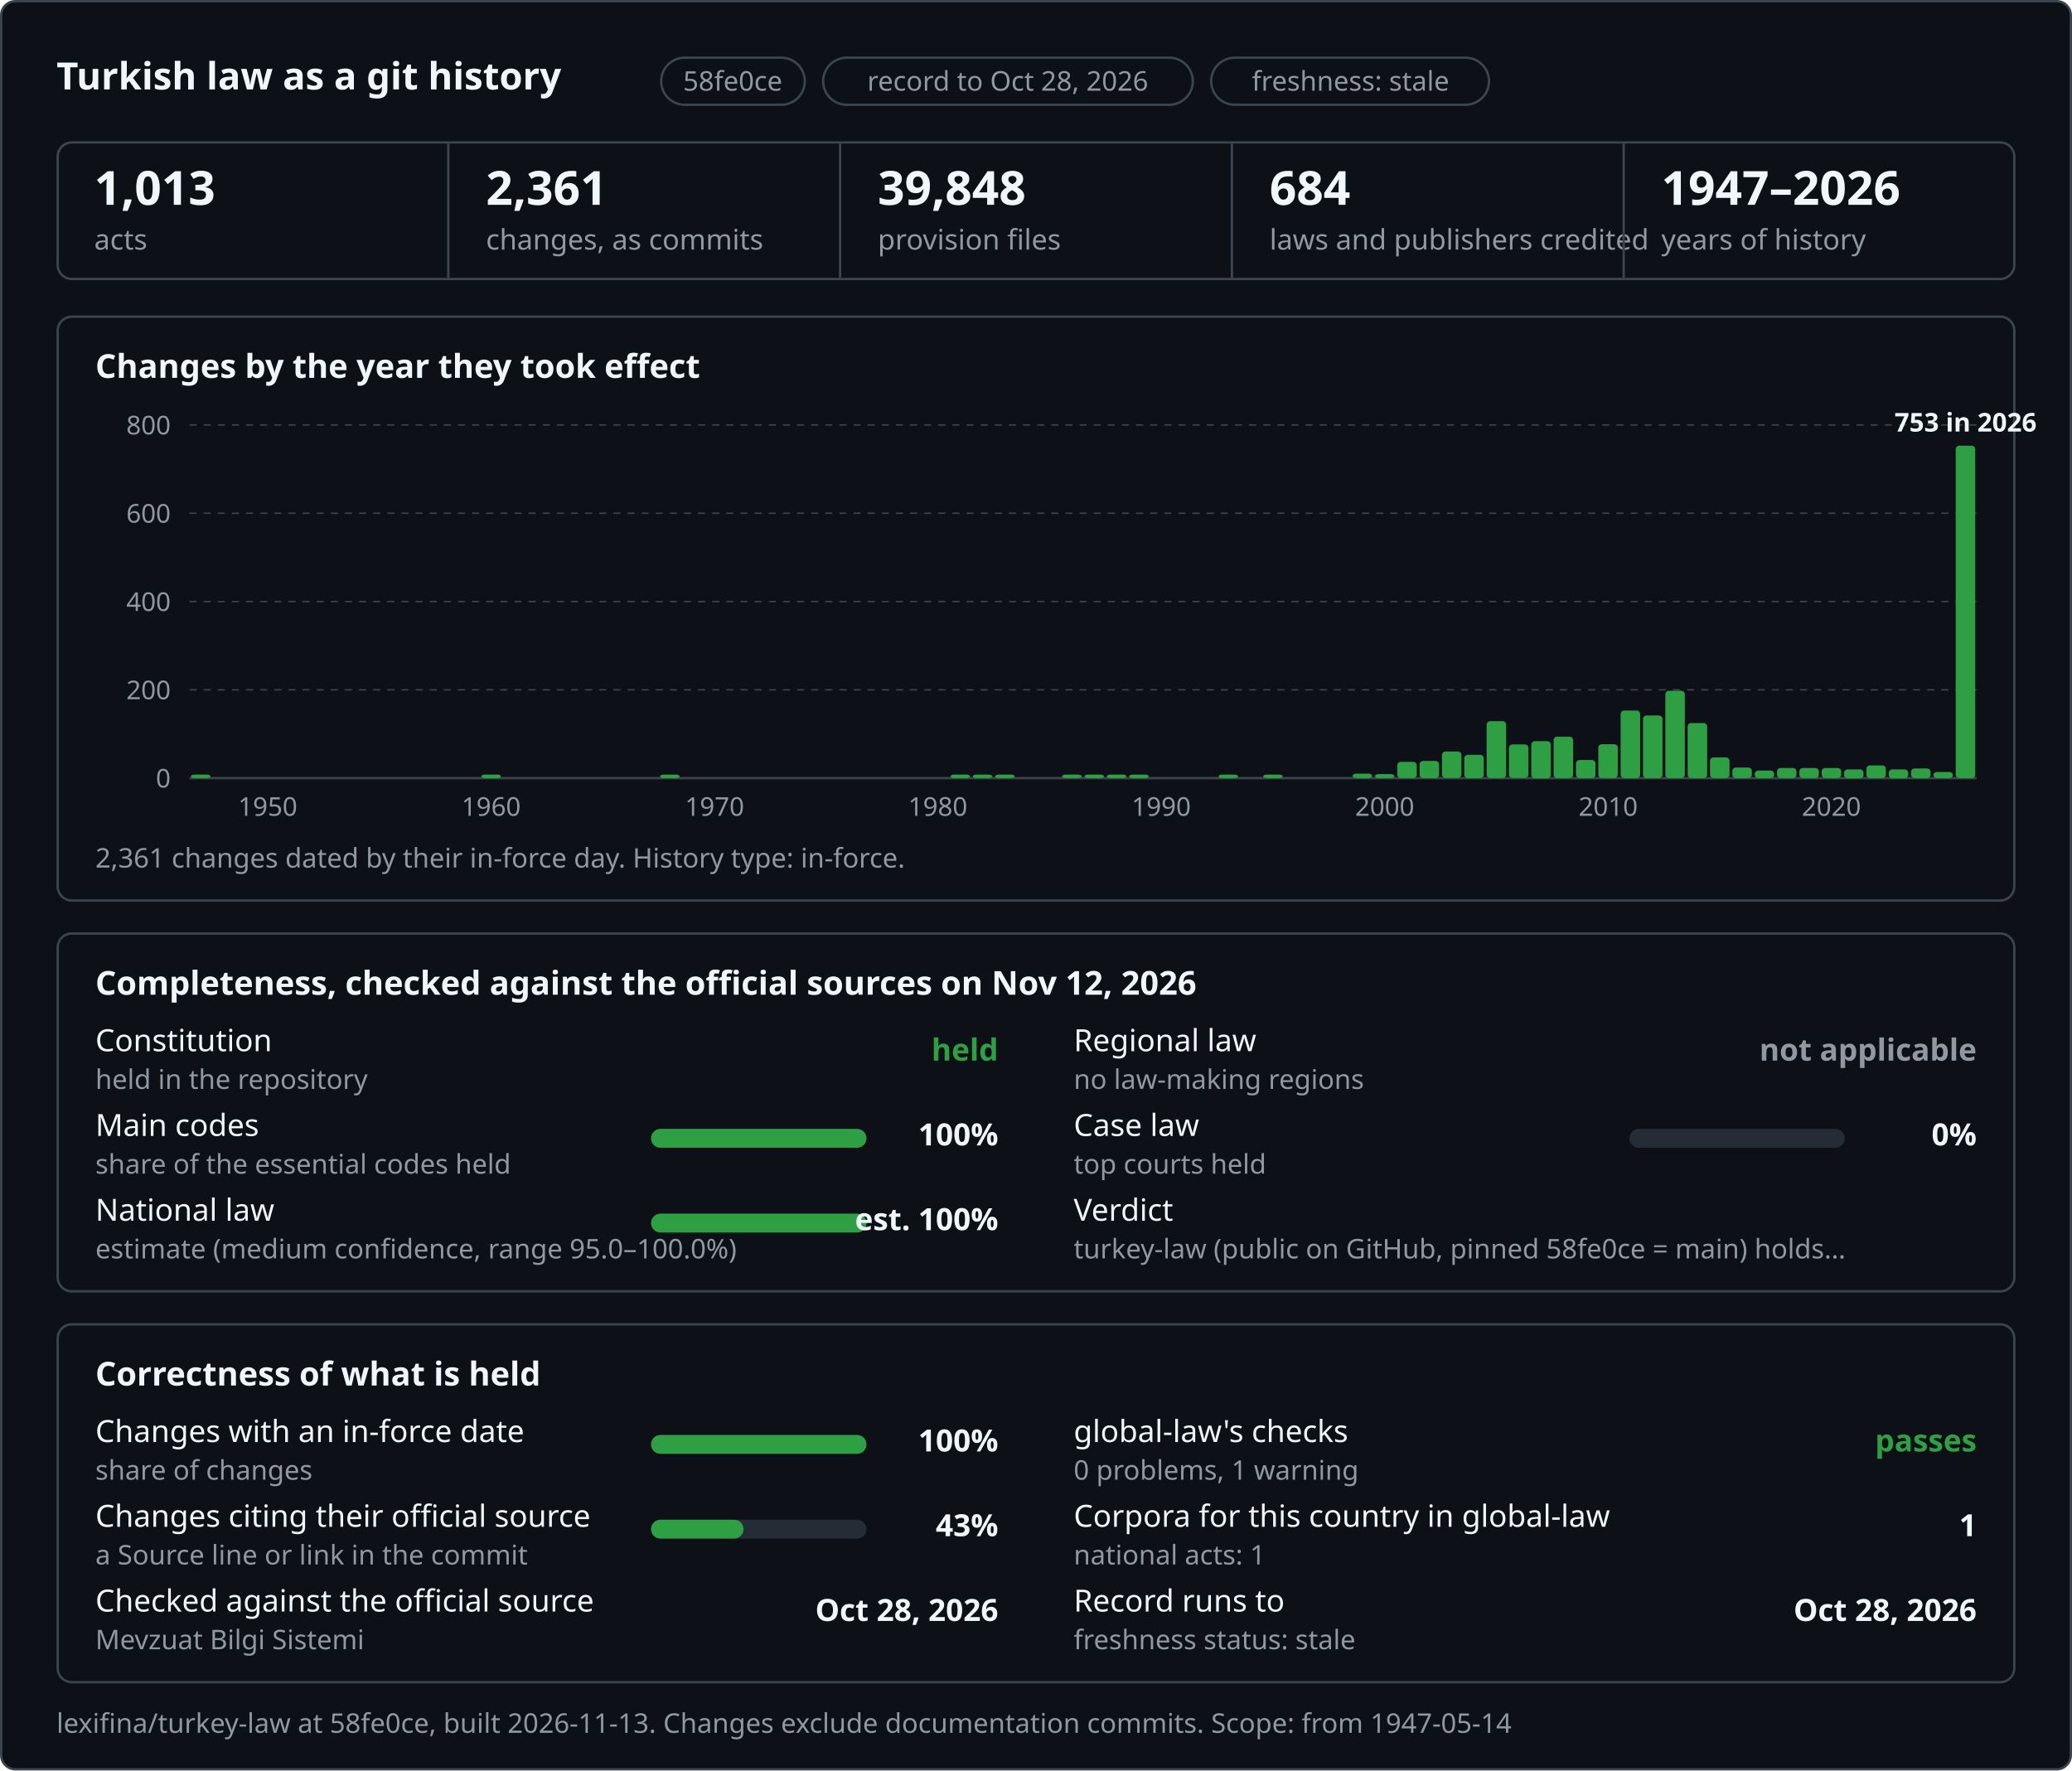
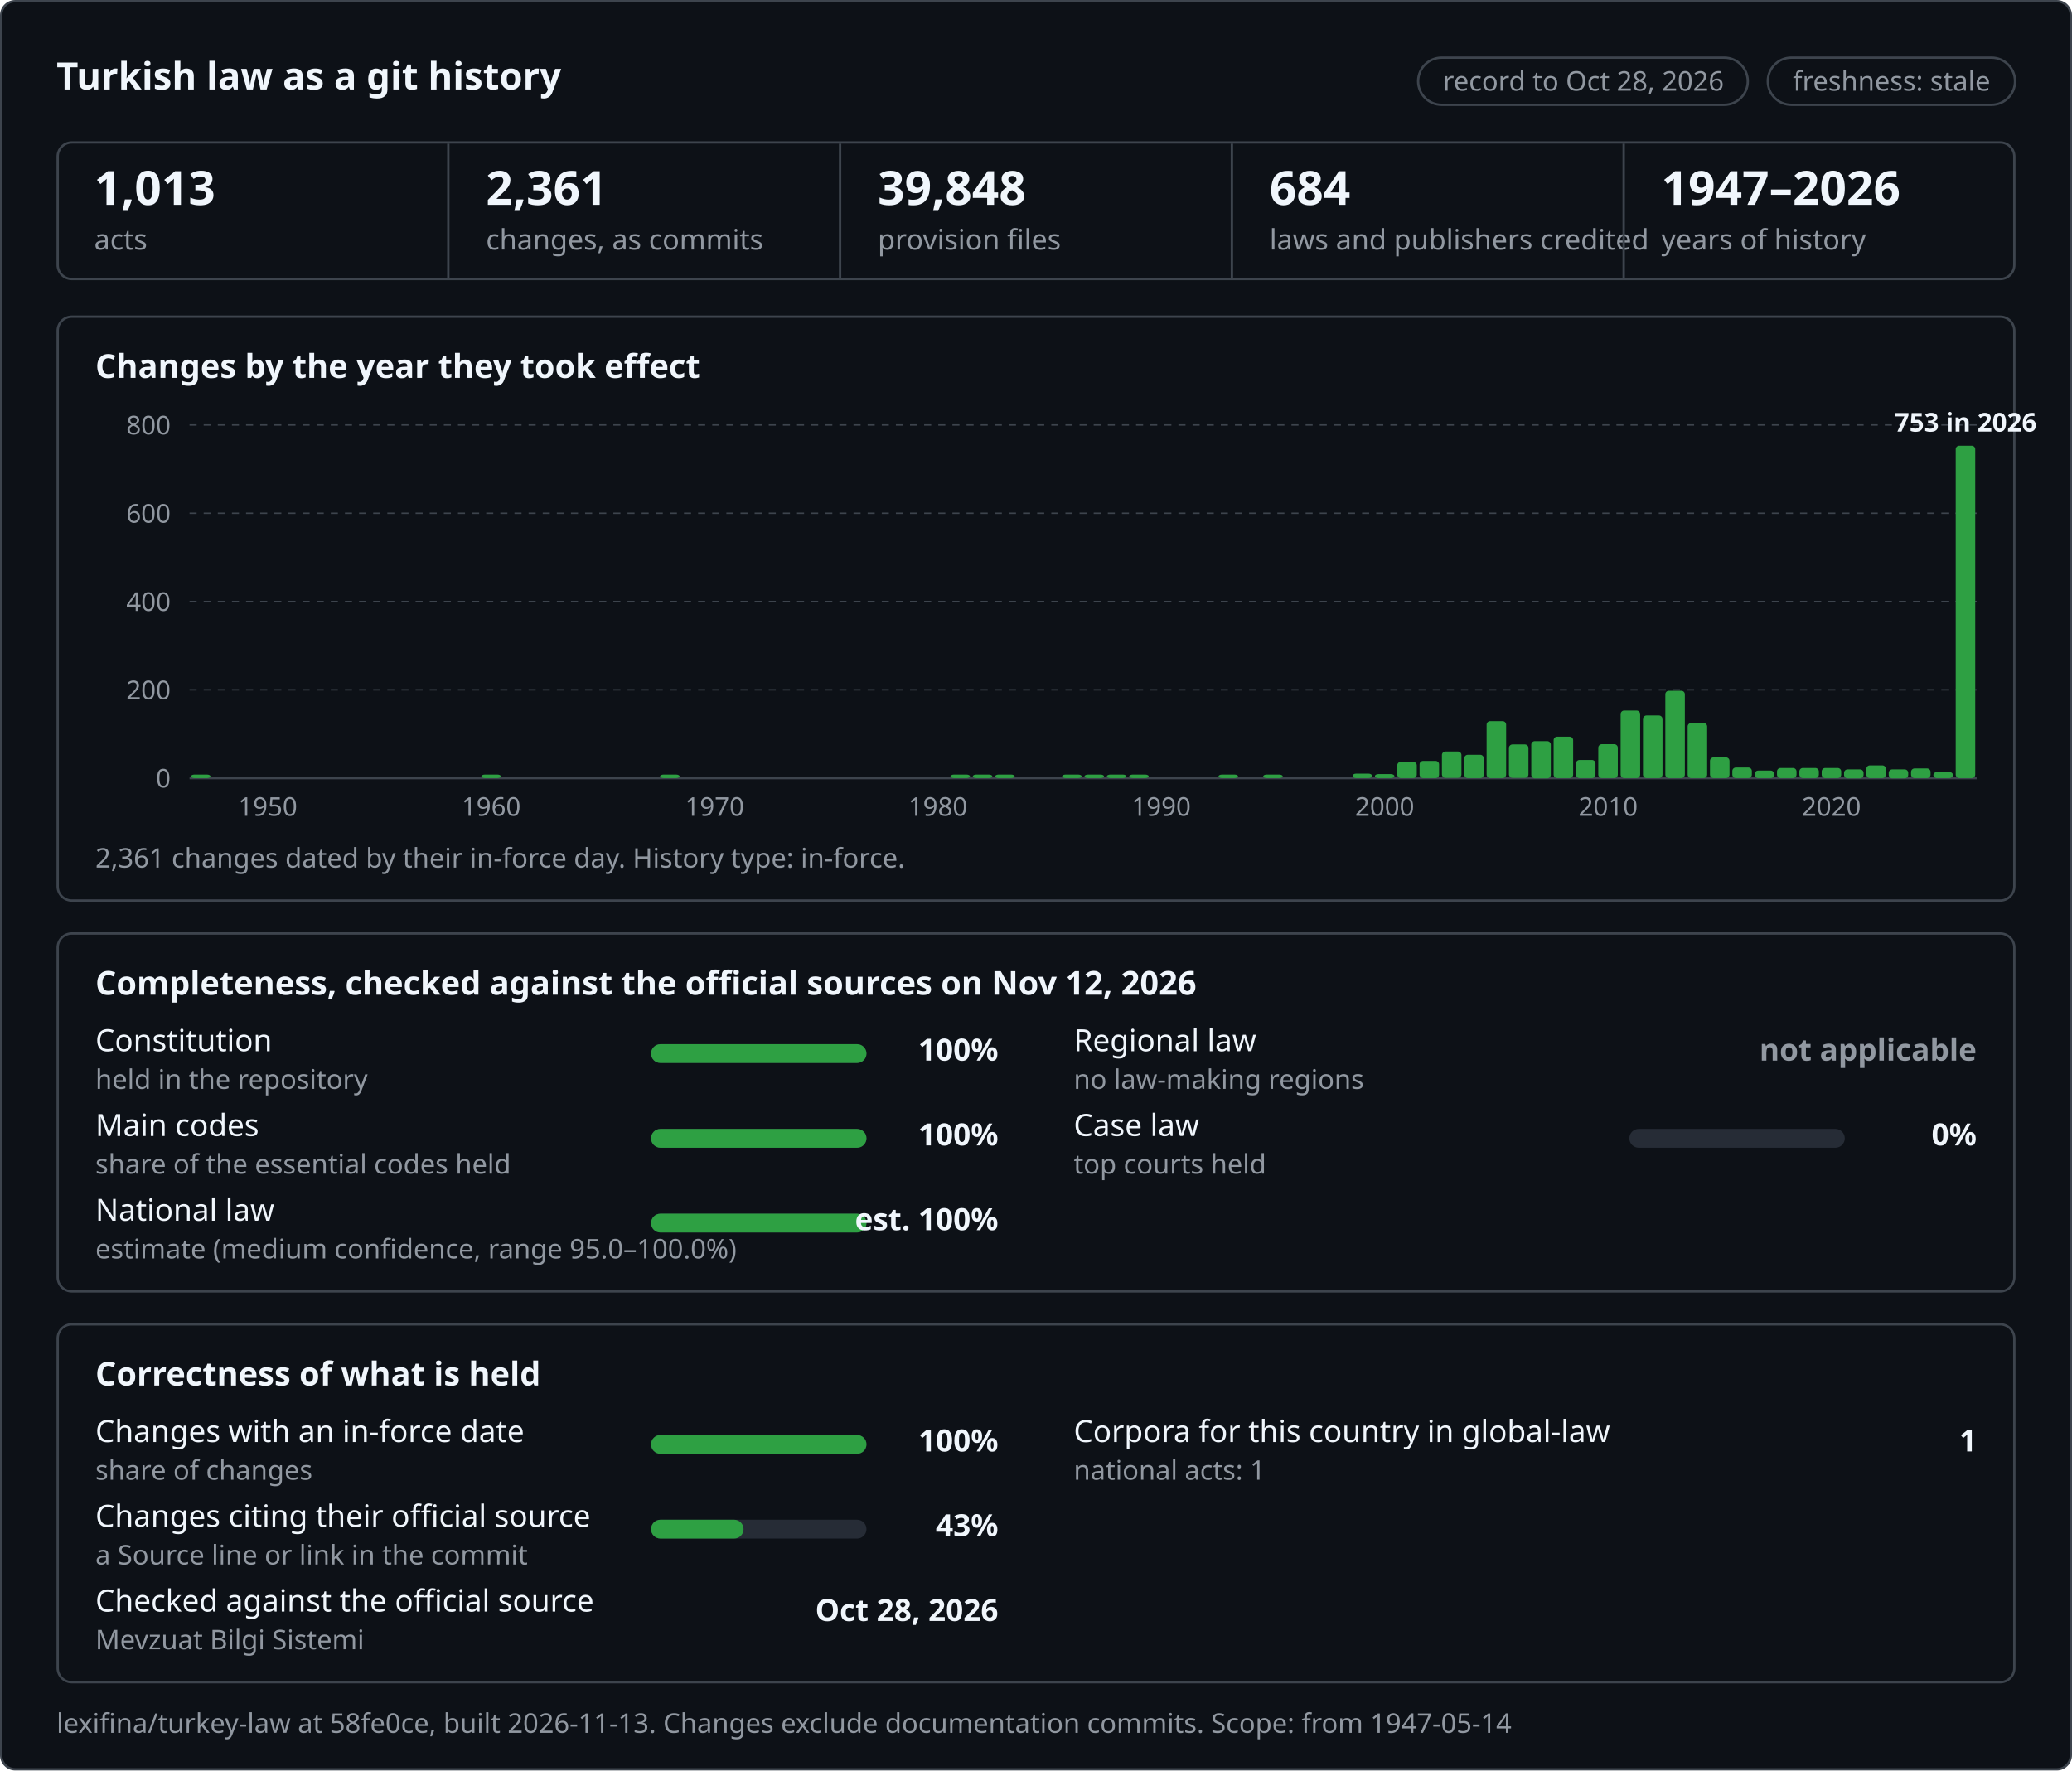
<svg xmlns="http://www.w3.org/2000/svg" width="880" height="752" viewBox="0 0 880 752" font-family="-apple-system,BlinkMacSystemFont,Segoe UI,Noto Sans,Helvetica,Arial,sans-serif">
  <rect x="0.5" y="0.5" width="879" height="751" rx="6" fill="#0d1117" stroke="#3d444d" />
  <text x="24" y="38" font-size="16" font-weight="600" fill="#f0f6fc">Turkish law as a git history</text>
-   <rect x="280.8" y="24.5" width="61" height="20" rx="10" fill="none" stroke="#3d444d" />
-   <text x="311.2" y="38.5" font-size="11.5" font-weight="500" text-anchor="middle" fill="#9198a1">58fe0ce</text>
-   <rect x="349.6" y="24.5" width="157" height="20" rx="10" fill="none" stroke="#3d444d" />
-   <text x="428.0" y="38.5" font-size="11.5" font-weight="500" text-anchor="middle" fill="#9198a1">record to Oct 28, 2026</text>
-   <rect x="514.4" y="24.5" width="118" height="20" rx="10" fill="none" stroke="#3d444d" />
-   <text x="573.6" y="38.5" font-size="11.5" font-weight="500" text-anchor="middle" fill="#9198a1">freshness: stale</text>
+   <rect x="602.3" y="24.5" width="140" height="20" rx="10" fill="none" stroke="#3d444d" />
+   <text x="672.5" y="38.5" font-size="11.5" font-weight="500" text-anchor="middle" fill="#9198a1">record to Oct 28, 2026</text>
+   <rect x="750.8" y="24.5" width="105" height="20" rx="10" fill="none" stroke="#3d444d" />
+   <text x="803.4" y="38.5" font-size="11.5" font-weight="500" text-anchor="middle" fill="#9198a1">freshness: stale</text>
  <rect x="24.5" y="60.5" width="831" height="58" rx="6" fill="#0d1117" stroke="#3d444d" />
  <text x="40.0" y="87" font-size="20" font-weight="600" fill="#f0f6fc">1,013</text>
  <text x="40.0" y="106" font-size="12" fill="#9198a1">acts</text>
  <line x1="190.4" y1="61" x2="190.4" y2="118" stroke="#3d444d" />
  <text x="206.4" y="87" font-size="20" font-weight="600" fill="#f0f6fc">2,361</text>
  <text x="206.4" y="106" font-size="12" fill="#9198a1">changes, as commits</text>
  <line x1="356.8" y1="61" x2="356.8" y2="118" stroke="#3d444d" />
  <text x="372.8" y="87" font-size="20" font-weight="600" fill="#f0f6fc">39,848</text>
  <text x="372.8" y="106" font-size="12" fill="#9198a1">provision files</text>
  <line x1="523.2" y1="61" x2="523.2" y2="118" stroke="#3d444d" />
  <text x="539.2" y="87" font-size="20" font-weight="600" fill="#f0f6fc">684</text>
-   <text x="539.2" y="106" font-size="12" fill="#9198a1">laws and publishers credited</text>
+   <text x="539.2" y="106" font-size="12" fill="#9198a1" textLength="142" lengthAdjust="spacingAndGlyphs">laws and publishers credited</text>
  <line x1="689.6" y1="61" x2="689.6" y2="118" stroke="#3d444d" />
  <text x="705.6" y="87" font-size="20" font-weight="600" fill="#f0f6fc">1947–2026</text>
  <text x="705.6" y="106" font-size="12" fill="#9198a1">years of history</text>
  <rect x="24.5" y="134.5" width="831" height="248" rx="6" fill="#0d1117" stroke="#3d444d" />
  <text x="40.5" y="160.5" font-size="14" font-weight="600" fill="#f0f6fc">Changes by the year they took effect</text>
  <line x1="80.5" y1="330.5" x2="839.5" y2="330.5" stroke="#3d444d" stroke-width="1" />
  <text x="72.5" y="334.5" font-size="11" text-anchor="end" fill="#9198a1">0</text>
  <line x1="80.5" y1="293.0" x2="839.5" y2="293.0" stroke="#3d444d" stroke-width="0.6" stroke-dasharray="3 3" />
  <text x="72.5" y="297.0" font-size="11" text-anchor="end" fill="#9198a1">200</text>
  <line x1="80.5" y1="255.5" x2="839.5" y2="255.5" stroke="#3d444d" stroke-width="0.6" stroke-dasharray="3 3" />
  <text x="72.5" y="259.5" font-size="11" text-anchor="end" fill="#9198a1">400</text>
  <line x1="80.5" y1="218.0" x2="839.5" y2="218.0" stroke="#3d444d" stroke-width="0.6" stroke-dasharray="3 3" />
  <text x="72.5" y="222.0" font-size="11" text-anchor="end" fill="#9198a1">600</text>
  <line x1="80.5" y1="180.5" x2="839.5" y2="180.5" stroke="#3d444d" stroke-width="0.6" stroke-dasharray="3 3" />
  <text x="72.5" y="184.5" font-size="11" text-anchor="end" fill="#9198a1">800</text>
  <rect x="81.10" y="329.0" width="8.29" height="1.5" rx="1.5" fill="#2ea043" />
  <text x="113.7" y="346.5" font-size="11" text-anchor="middle" fill="#9198a1">1950</text>
  <rect x="204.44" y="329.0" width="8.29" height="1.5" rx="1.5" fill="#2ea043" />
  <text x="208.6" y="346.5" font-size="11" text-anchor="middle" fill="#9198a1">1960</text>
  <rect x="280.34" y="329.0" width="8.29" height="1.5" rx="1.5" fill="#2ea043" />
  <text x="303.5" y="346.5" font-size="11" text-anchor="middle" fill="#9198a1">1970</text>
  <text x="398.3" y="346.5" font-size="11" text-anchor="middle" fill="#9198a1">1980</text>
  <rect x="403.68" y="329.0" width="8.29" height="1.5" rx="1.5" fill="#2ea043" />
  <rect x="413.16" y="329.0" width="8.29" height="1.5" rx="1.5" fill="#2ea043" />
  <rect x="422.65" y="329.0" width="8.29" height="1.5" rx="1.5" fill="#2ea043" />
  <rect x="451.11" y="329.0" width="8.29" height="1.5" rx="1.5" fill="#2ea043" />
  <rect x="460.60" y="329.0" width="8.29" height="1.5" rx="1.5" fill="#2ea043" />
  <rect x="470.09" y="329.0" width="8.29" height="1.5" rx="1.5" fill="#2ea043" />
  <rect x="479.58" y="329.0" width="8.29" height="1.5" rx="1.5" fill="#2ea043" />
  <text x="493.2" y="346.5" font-size="11" text-anchor="middle" fill="#9198a1">1990</text>
  <rect x="517.52" y="329.0" width="8.29" height="1.5" rx="1.5" fill="#2ea043" />
  <rect x="536.50" y="329.0" width="8.29" height="1.5" rx="1.5" fill="#2ea043" />
  <rect x="574.45" y="328.6" width="8.29" height="1.9" rx="1.5" fill="#2ea043" />
  <rect x="583.94" y="328.8" width="8.29" height="1.7" rx="1.5" fill="#2ea043" />
  <text x="588.1" y="346.5" font-size="11" text-anchor="middle" fill="#9198a1">2000</text>
  <rect x="593.43" y="323.6" width="8.29" height="6.9" rx="1.5" fill="#2ea043" />
  <rect x="602.91" y="323.2" width="8.29" height="7.3" rx="1.5" fill="#2ea043" />
  <rect x="612.40" y="319.2" width="8.29" height="11.2" rx="1.5" fill="#2ea043" />
  <rect x="621.89" y="320.6" width="8.29" height="9.9" rx="1.5" fill="#2ea043" />
  <rect x="631.38" y="306.3" width="8.29" height="24.2" rx="1.5" fill="#2ea043" />
  <rect x="640.86" y="316.2" width="8.29" height="14.2" rx="1.5" fill="#2ea043" />
  <rect x="650.35" y="314.8" width="8.29" height="15.8" rx="1.5" fill="#2ea043" />
  <rect x="659.84" y="312.9" width="8.29" height="17.6" rx="1.5" fill="#2ea043" />
  <rect x="669.33" y="322.8" width="8.29" height="7.7" rx="1.5" fill="#2ea043" />
  <rect x="678.81" y="316.1" width="8.29" height="14.4" rx="1.5" fill="#2ea043" />
  <text x="683.0" y="346.5" font-size="11" text-anchor="middle" fill="#9198a1">2010</text>
  <rect x="688.30" y="301.8" width="8.29" height="28.7" rx="1.5" fill="#2ea043" />
  <rect x="697.79" y="303.9" width="8.29" height="26.6" rx="1.5" fill="#2ea043" />
  <rect x="707.28" y="293.4" width="8.29" height="37.1" rx="1.5" fill="#2ea043" />
  <rect x="716.76" y="307.1" width="8.29" height="23.4" rx="1.5" fill="#2ea043" />
  <rect x="726.25" y="321.7" width="8.29" height="8.8" rx="1.5" fill="#2ea043" />
  <rect x="735.74" y="326.0" width="8.29" height="4.5" rx="1.5" fill="#2ea043" />
  <rect x="745.23" y="327.3" width="8.29" height="3.2" rx="1.5" fill="#2ea043" />
  <rect x="754.71" y="326.2" width="8.29" height="4.3" rx="1.5" fill="#2ea043" />
  <rect x="764.20" y="326.2" width="8.29" height="4.3" rx="1.5" fill="#2ea043" />
  <rect x="773.69" y="326.2" width="8.29" height="4.3" rx="1.5" fill="#2ea043" />
  <text x="777.8" y="346.5" font-size="11" text-anchor="middle" fill="#9198a1">2020</text>
  <rect x="783.18" y="326.8" width="8.29" height="3.8" rx="1.5" fill="#2ea043" />
  <rect x="792.66" y="325.1" width="8.29" height="5.4" rx="1.5" fill="#2ea043" />
  <rect x="802.15" y="326.8" width="8.29" height="3.8" rx="1.5" fill="#2ea043" />
  <rect x="811.64" y="326.4" width="8.29" height="4.1" rx="1.5" fill="#2ea043" />
  <rect x="821.13" y="327.9" width="8.29" height="2.6" rx="1.5" fill="#2ea043" />
  <rect x="830.61" y="189.3" width="8.29" height="141.2" rx="1.5" fill="#2ea043" />
  <text x="834.8" y="183.3" font-size="11" font-weight="600" text-anchor="middle" fill="#f0f6fc">753 in 2026</text>
  <text x="40.5" y="368.5" font-size="11.5" fill="#9198a1">2,361 changes dated by their in-force day. History type: in-force.</text>
  <rect x="24.5" y="396.5" width="831" height="152" rx="6" fill="#0d1117" stroke="#3d444d" />
  <text x="40.5" y="422.5" font-size="14" font-weight="600" fill="#f0f6fc">Completeness, checked against the official sources on Nov 12, 2026</text>
  <text x="40.5" y="446.5" font-size="13" fill="#f0f6fc">Constitution</text>
  <text x="40.5" y="462.5" font-size="11.5" fill="#9198a1">held in the repository</text>
-   <text x="424.0" y="450.5" font-size="13" font-weight="600" text-anchor="end" fill="#2ea043">held</text>
+   <g>
+     <rect x="276.5" y="443.5" width="91.5" height="8" rx="4" fill="#262c36" />
+     <rect x="276.5" y="443.5" width="91.5" height="8" rx="4" fill="#2ea043" />
+   </g>
+   <text x="424.0" y="450.5" font-size="13" font-weight="600" text-anchor="end" fill="#f0f6fc">100%</text>
  <text x="40.5" y="482.5" font-size="13" fill="#f0f6fc">Main codes</text>
  <text x="40.5" y="498.5" font-size="11.5" fill="#9198a1">share of the essential codes held</text>
  <g>
    <rect x="276.5" y="479.5" width="91.5" height="8" rx="4" fill="#262c36" />
    <rect x="276.5" y="479.5" width="91.5" height="8" rx="4" fill="#2ea043" />
  </g>
  <text x="424.0" y="486.5" font-size="13" font-weight="600" text-anchor="end" fill="#f0f6fc">100%</text>
  <text x="40.5" y="518.5" font-size="13" fill="#f0f6fc">National law</text>
  <text x="40.5" y="534.5" font-size="11.5" fill="#9198a1">estimate (medium confidence, range 95.0–100.0%)</text>
  <g>
    <rect x="276.5" y="515.5" width="91.5" height="8" rx="4" fill="#262c36" />
    <rect x="276.5" y="515.5" width="91.5" height="8" rx="4" fill="#2ea043" />
  </g>
  <text x="424.0" y="522.5" font-size="13" font-weight="600" text-anchor="end" fill="#f0f6fc">est. 100%</text>
  <text x="456.0" y="446.5" font-size="13" fill="#f0f6fc">Regional law</text>
  <text x="456.0" y="462.5" font-size="11.5" fill="#9198a1">no law-making regions</text>
  <text x="839.5" y="450.5" font-size="13" font-weight="600" text-anchor="end" fill="#9198a1">not applicable</text>
  <text x="456.0" y="482.5" font-size="13" fill="#f0f6fc">Case law</text>
  <text x="456.0" y="498.5" font-size="11.5" fill="#9198a1">top courts held</text>
  <g>
    <rect x="692.0" y="479.5" width="91.5" height="8" rx="4" fill="#262c36" />
  </g>
  <text x="839.5" y="486.5" font-size="13" font-weight="600" text-anchor="end" fill="#f0f6fc">0%</text>
-   <text x="456.0" y="518.5" font-size="13" fill="#f0f6fc">Verdict</text>
-   <text x="456.0" y="534.5" font-size="11.5" fill="#9198a1">turkey-law (public on GitHub, pinned 58fe0ce = main) holds…</text>
-   <text x="839.5" y="522.5" font-size="13" font-weight="600" text-anchor="end" fill="#9198a1" />
  <rect x="24.5" y="562.5" width="831" height="152" rx="6" fill="#0d1117" stroke="#3d444d" />
  <text x="40.5" y="588.5" font-size="14" font-weight="600" fill="#f0f6fc">Correctness of what is held</text>
  <text x="40.5" y="612.5" font-size="13" fill="#f0f6fc">Changes with an in-force date</text>
  <text x="40.5" y="628.5" font-size="11.5" fill="#9198a1">share of changes</text>
  <g>
    <rect x="276.5" y="609.5" width="91.5" height="8" rx="4" fill="#262c36" />
    <rect x="276.5" y="609.5" width="91.5" height="8" rx="4" fill="#2ea043" />
  </g>
  <text x="424.0" y="616.5" font-size="13" font-weight="600" text-anchor="end" fill="#f0f6fc">100%</text>
  <text x="40.5" y="648.5" font-size="13" fill="#f0f6fc">Changes citing their official source</text>
  <text x="40.5" y="664.5" font-size="11.5" fill="#9198a1">a Source line or link in the commit</text>
  <g>
    <rect x="276.5" y="645.5" width="91.5" height="8" rx="4" fill="#262c36" />
    <rect x="276.5" y="645.5" width="39.3" height="8" rx="4" fill="#2ea043" />
  </g>
  <text x="424.0" y="652.5" font-size="13" font-weight="600" text-anchor="end" fill="#f0f6fc">43%</text>
  <text x="40.5" y="684.5" font-size="13" fill="#f0f6fc">Checked against the official source</text>
  <text x="40.5" y="700.5" font-size="11.5" fill="#9198a1">Mevzuat Bilgi Sistemi</text>
  <text x="424.0" y="688.5" font-size="13" font-weight="600" text-anchor="end" fill="#f0f6fc">Oct 28, 2026</text>
-   <text x="456.0" y="612.5" font-size="13" fill="#f0f6fc">global-law's checks</text>
-   <text x="456.0" y="628.5" font-size="11.5" fill="#9198a1">0 problems, 1 warning</text>
-   <text x="839.5" y="616.5" font-size="13" font-weight="600" text-anchor="end" fill="#2ea043">passes</text>
-   <text x="456.0" y="648.5" font-size="13" fill="#f0f6fc">Corpora for this country in global-law</text>
-   <text x="456.0" y="664.5" font-size="11.5" fill="#9198a1">national acts: 1</text>
-   <text x="839.5" y="652.5" font-size="13" font-weight="600" text-anchor="end" fill="#f0f6fc">1</text>
-   <text x="456.0" y="684.5" font-size="13" fill="#f0f6fc">Record runs to</text>
-   <text x="456.0" y="700.5" font-size="11.5" fill="#9198a1">freshness status: stale</text>
-   <text x="839.5" y="688.5" font-size="13" font-weight="600" text-anchor="end" fill="#f0f6fc">Oct 28, 2026</text>
+   <text x="456.0" y="612.5" font-size="13" fill="#f0f6fc">Corpora for this country in global-law</text>
+   <text x="456.0" y="628.5" font-size="11.5" fill="#9198a1">national acts: 1</text>
+   <text x="839.5" y="616.5" font-size="13" font-weight="600" text-anchor="end" fill="#f0f6fc">1</text>
  <text x="24" y="736" font-size="11.5" fill="#9198a1">lexifina/turkey-law at 58fe0ce, built 2026-11-13. Changes exclude documentation commits. Scope: from 1947-05-14</text>
</svg>
